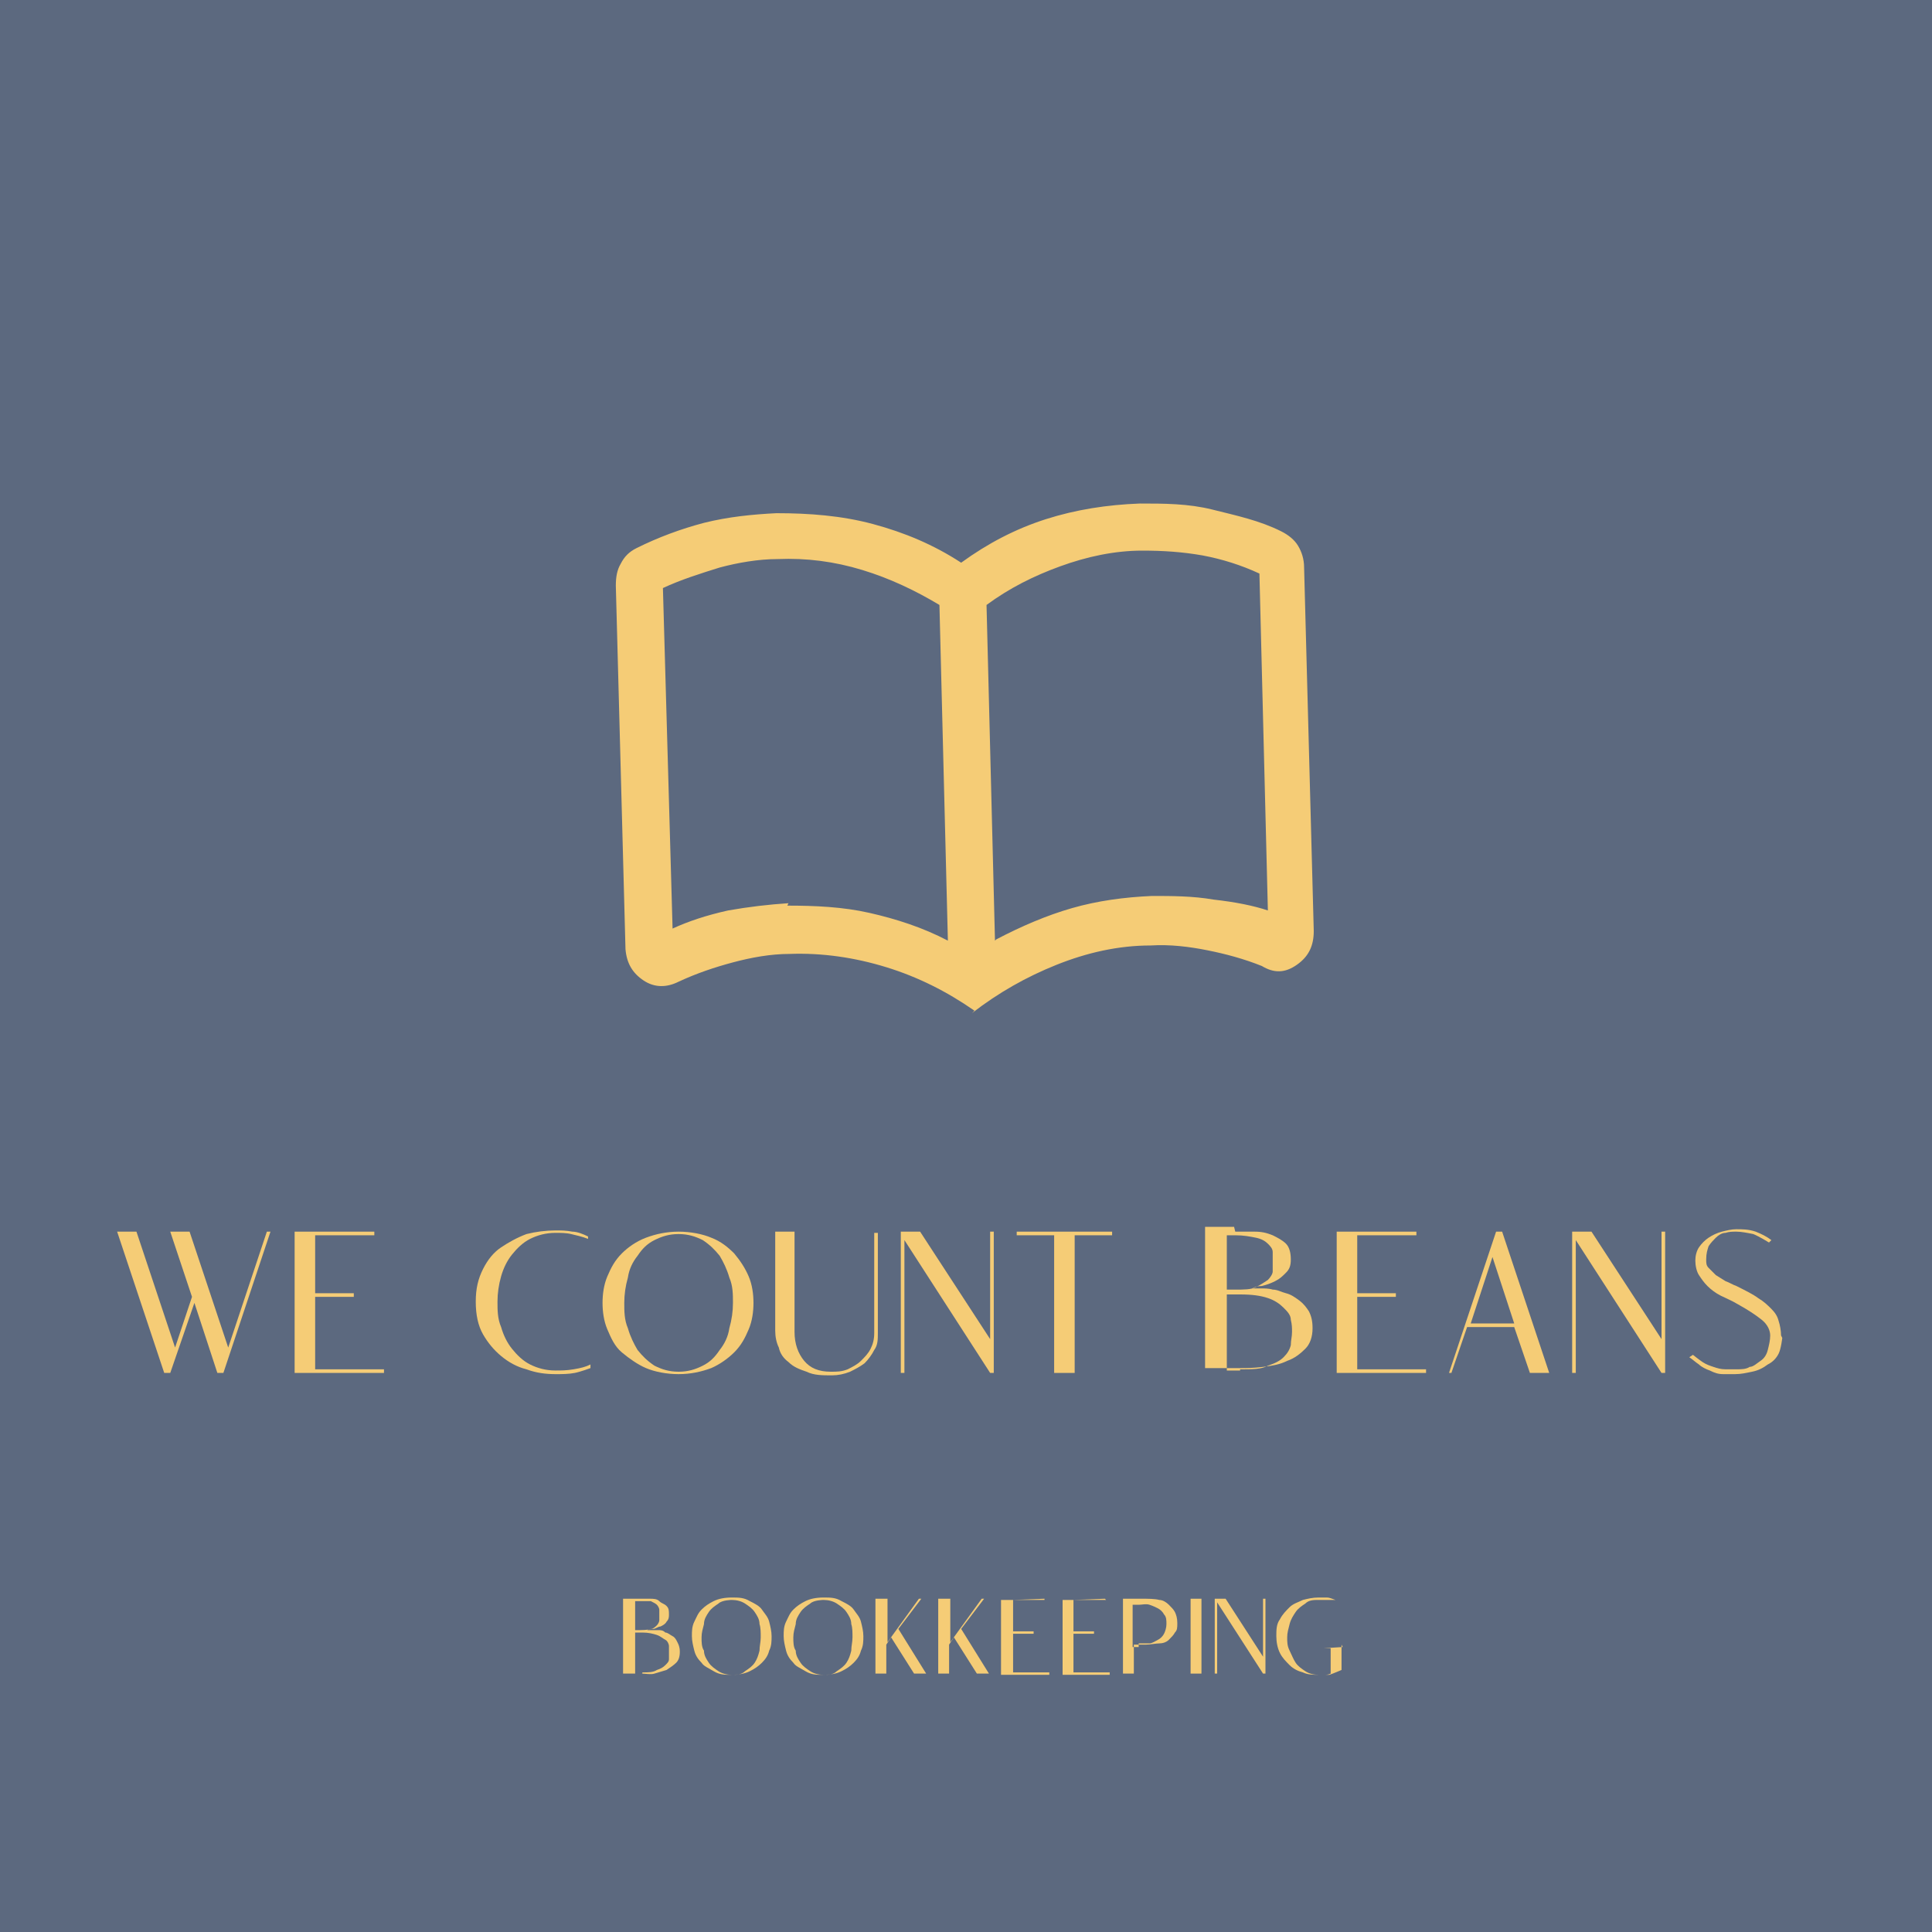
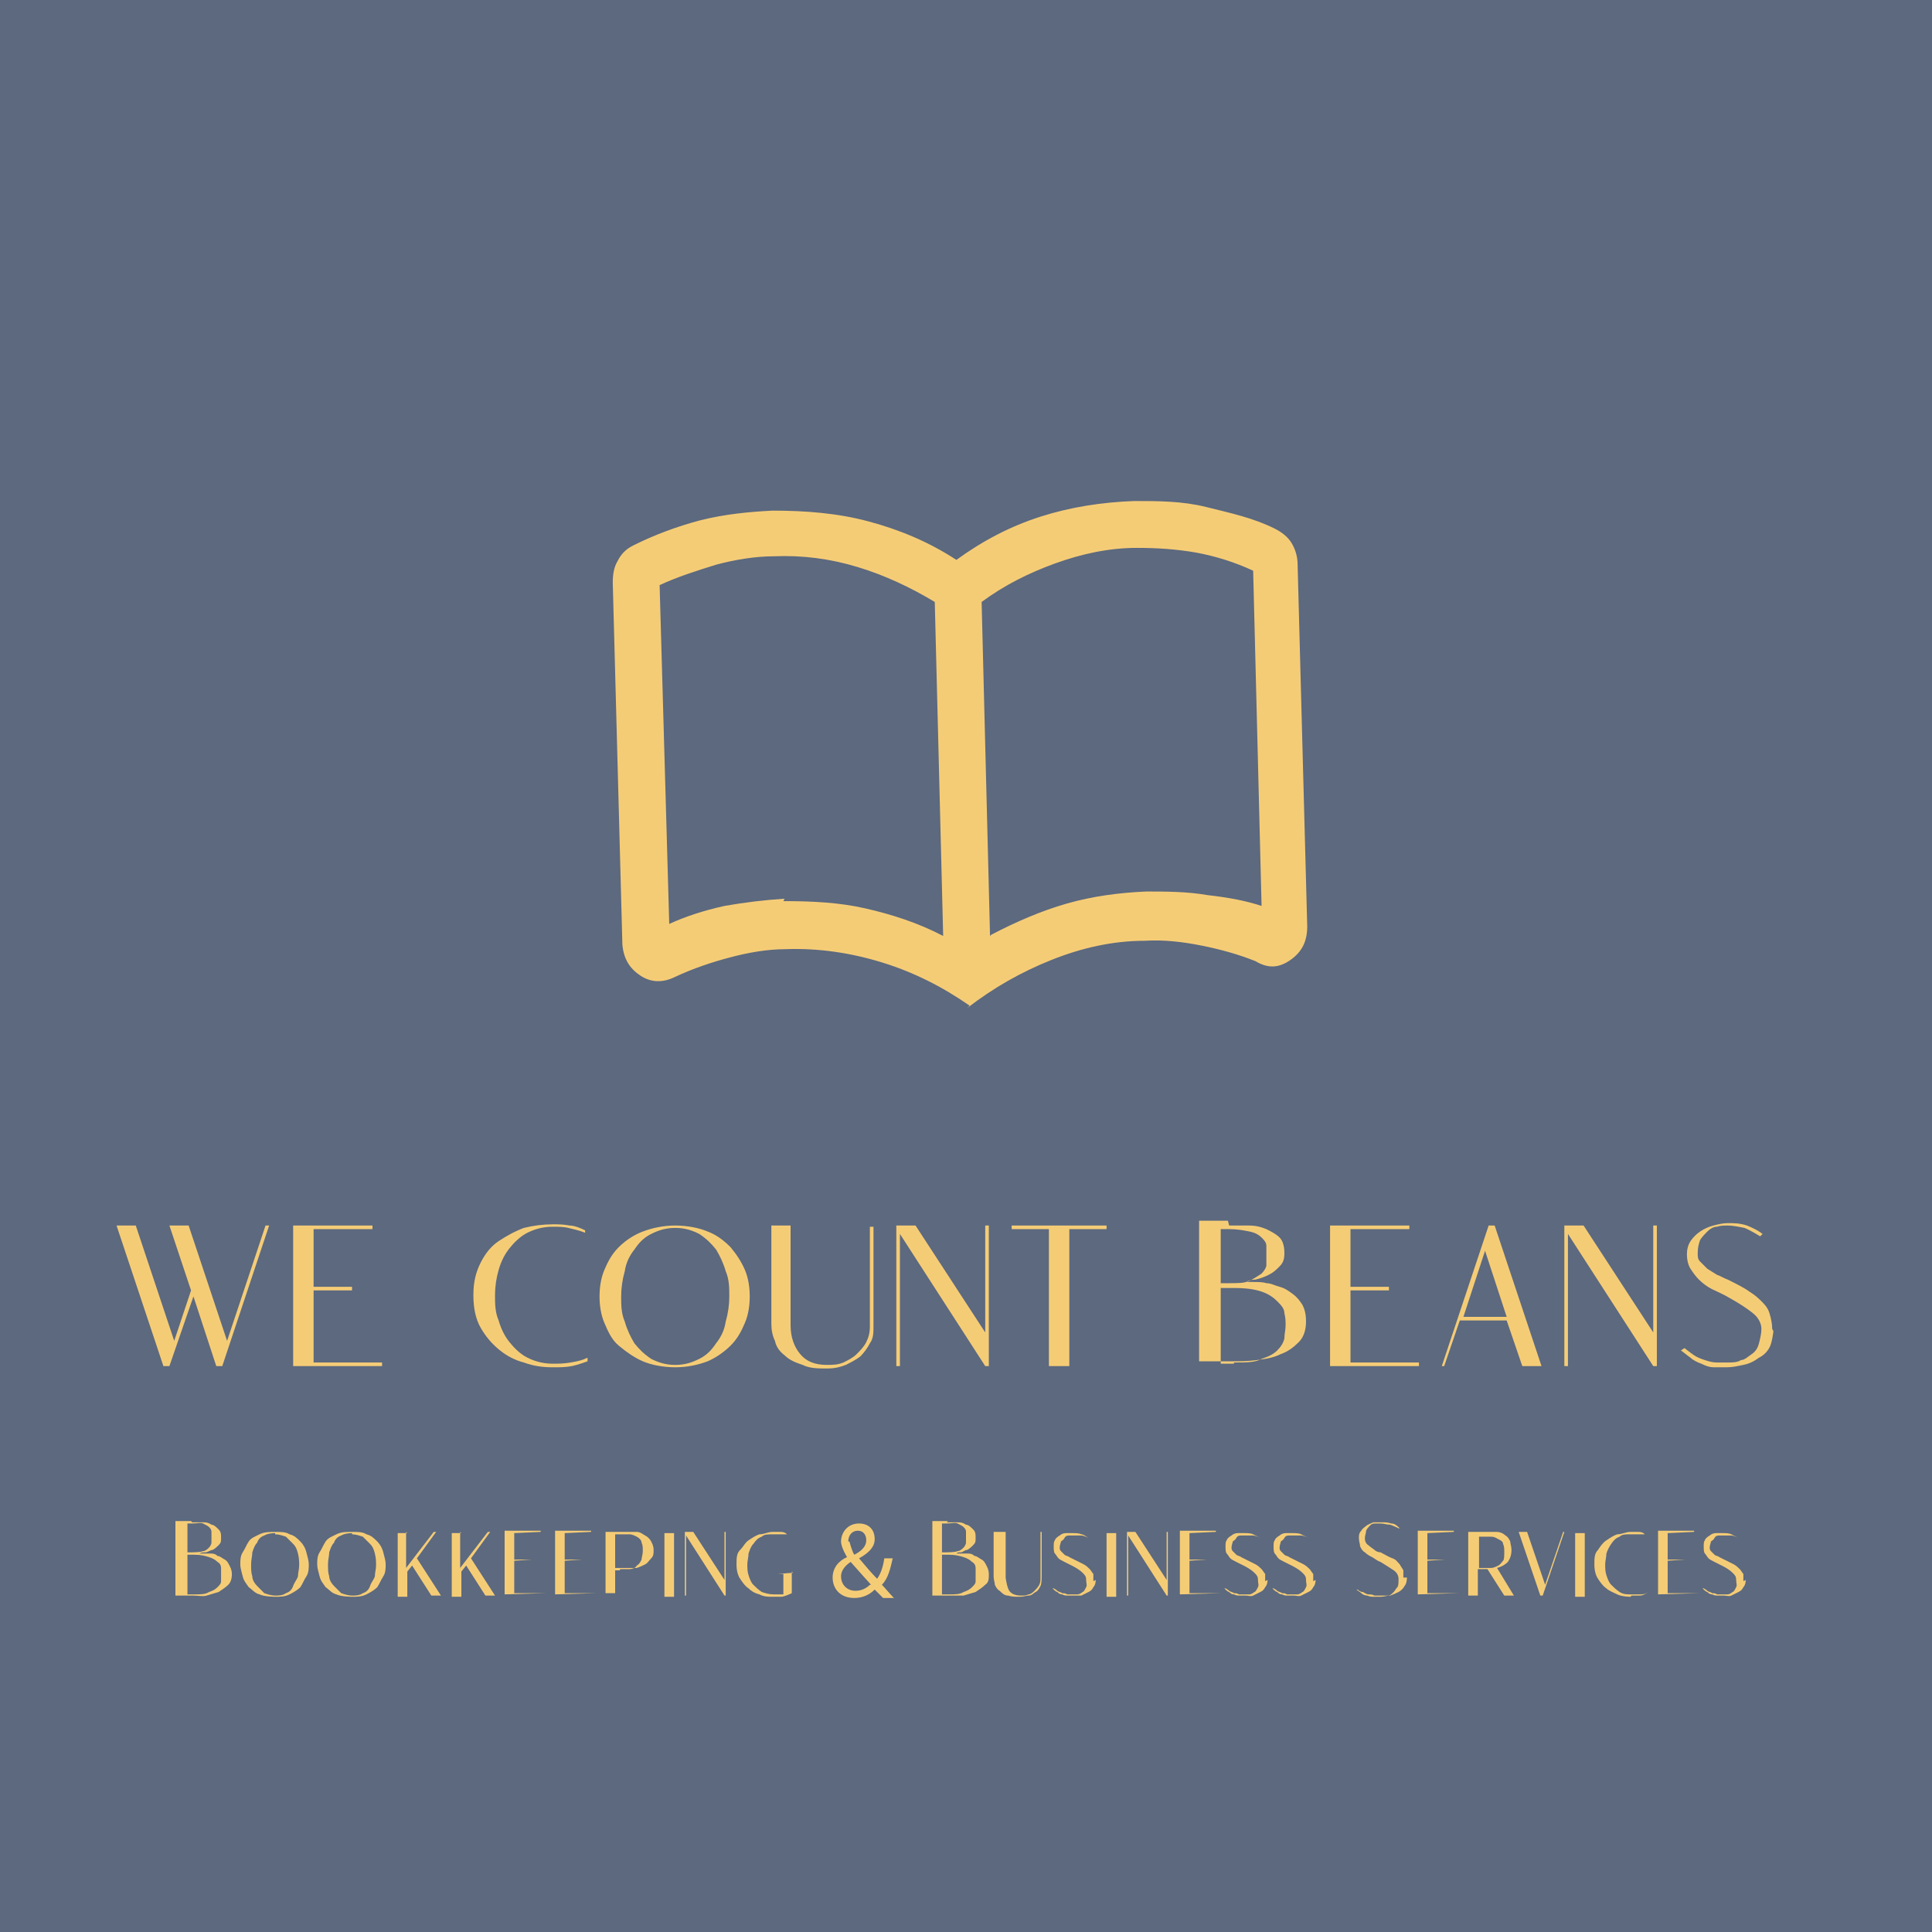
- <svg xmlns="http://www.w3.org/2000/svg" viewBox="0 0 16 16">
+ <svg xmlns="http://www.w3.org/2000/svg" viewBox="0 0 16.08 16.08">
  <defs>
    <style>
      .cls-1 {
        fill: #5c697f;
      }

      .cls-2 {
        fill: #f5cc76;
      }
    </style>
  </defs>
  <g id="Layer_2" data-name="Layer 2">
    <rect class="cls-1" width="16.08" height="16.08" />
    <path class="cls-2" d="M6.52,7.5c.23,0,.46,.01,.68,.06,.22,.05,.44,.12,.65,.23l-.07-2.78c-.2-.12-.41-.22-.64-.29-.23-.07-.46-.1-.7-.09-.16,0-.33,.03-.48,.07-.16,.05-.32,.1-.47,.17l.08,2.82c.13-.06,.28-.11,.46-.15,.17-.03,.34-.05,.5-.06Zm1.73,.28c.21-.11,.42-.2,.63-.26,.21-.06,.43-.09,.66-.1,.16,0,.34,0,.51,.03,.18,.02,.33,.05,.45,.09l-.07-2.79c-.15-.07-.31-.12-.47-.15-.17-.03-.33-.04-.5-.04-.23,0-.46,.05-.68,.13-.22,.08-.42,.18-.61,.32l.07,2.78Zm-.18,.59c-.23-.16-.47-.28-.73-.36-.26-.08-.53-.12-.8-.11-.16,0-.32,.03-.47,.07-.15,.04-.3,.09-.45,.16-.1,.05-.2,.05-.29-.01-.09-.06-.14-.14-.15-.26l-.08-3.01c0-.07,.01-.13,.04-.18,.03-.06,.07-.1,.13-.13,.18-.09,.37-.16,.56-.21,.2-.05,.4-.07,.6-.08,.27,0,.54,.02,.8,.09s.5,.17,.73,.32c.22-.16,.45-.28,.7-.36s.51-.12,.78-.13c.2,0,.4,0,.6,.05s.39,.09,.57,.18c.06,.03,.11,.07,.14,.12,.03,.05,.05,.11,.05,.18l.08,3.01c0,.12-.04,.21-.14,.28-.1,.07-.19,.07-.29,.01-.15-.06-.3-.1-.45-.13-.15-.03-.31-.05-.47-.04-.27,0-.53,.06-.78,.16-.25,.1-.48,.23-.7,.4Z" />
  </g>
  <g id="Layer_1" data-name="Layer 1">
    <g>
      <path class="cls-2" d="M1.13,10.2l.32,.96,.14-.42-.18-.54h.16l.32,.96,.32-.96h.03l-.39,1.17h-.05l-.19-.58-.2,.58h-.05l-.39-1.17h.16Z" />
      <path class="cls-2" d="M3.1,10.2v.03h-.49v.48h.32v.03h-.32v.6h.57v.03h-.74v-1.17h.67Z" />
      <path class="cls-2" d="M4.6,11.38c-.08,0-.16-.01-.24-.04-.08-.02-.15-.06-.21-.11s-.11-.11-.15-.18-.06-.16-.06-.27,.02-.19,.06-.27c.04-.08,.09-.14,.15-.18s.13-.08,.21-.11c.08-.02,.16-.03,.24-.03,.05,0,.09,0,.14,.01,.04,0,.09,.02,.13,.04v.02c-.05-.02-.1-.03-.14-.04s-.09-.01-.13-.01c-.08,0-.15,.02-.21,.05-.06,.03-.11,.08-.15,.13s-.07,.11-.09,.18-.03,.14-.03,.21,0,.14,.03,.21c.02,.07,.05,.13,.09,.18,.04,.05,.09,.1,.15,.13,.06,.03,.13,.05,.21,.05,.05,0,.09,0,.15-.01s.1-.02,.14-.04v.03s-.08,.03-.13,.04-.11,.01-.15,.01Z" />
      <path class="cls-2" d="M5.62,11.38c-.1,0-.2-.02-.27-.05s-.14-.08-.2-.13-.09-.12-.12-.19c-.03-.07-.04-.15-.04-.22s.01-.15,.04-.22c.03-.07,.06-.13,.12-.19,.05-.05,.12-.1,.2-.13s.17-.05,.27-.05,.2,.02,.27,.05c.08,.03,.14,.08,.19,.13,.05,.06,.09,.12,.12,.19,.03,.07,.04,.15,.04,.22s-.01,.15-.04,.22c-.03,.07-.06,.13-.12,.19-.05,.05-.12,.1-.19,.13-.08,.03-.17,.05-.27,.05Zm0-1.16c-.08,0-.14,.02-.2,.05-.06,.03-.1,.07-.14,.13-.04,.05-.07,.11-.08,.18-.02,.07-.03,.14-.03,.21s0,.14,.03,.21c.02,.07,.05,.13,.08,.18,.04,.05,.08,.09,.14,.13,.06,.03,.12,.05,.2,.05s.14-.02,.2-.05c.06-.03,.1-.07,.14-.13,.04-.05,.07-.11,.08-.18,.02-.07,.03-.14,.03-.21s0-.14-.03-.21c-.02-.07-.05-.13-.08-.18-.04-.05-.08-.09-.14-.13-.06-.03-.12-.05-.2-.05Z" />
      <path class="cls-2" d="M6.41,10.2h.17v.83c0,.1,.03,.18,.08,.24s.12,.09,.22,.09c.05,0,.09,0,.14-.02,.04-.02,.08-.04,.11-.07s.06-.06,.08-.1,.03-.08,.03-.13v-.83h.03v.83c0,.05,0,.1-.03,.14-.02,.04-.05,.08-.08,.11-.04,.03-.08,.05-.12,.07-.05,.02-.1,.03-.15,.03-.08,0-.15,0-.21-.03-.06-.02-.11-.04-.15-.08-.04-.03-.07-.07-.08-.12-.02-.04-.03-.09-.03-.14v-.82Z" />
      <path class="cls-2" d="M7.62,10.2l.58,.89v-.89h.03v1.17h-.03l-.71-1.1v1.1h-.03v-1.17h.17Z" />
      <path class="cls-2" d="M8.42,10.2h.79v.03h-.31v1.14h-.17v-1.14h-.31v-.03Z" />
      <path class="cls-2" d="M10.23,10.2s.1,0,.16,0,.1,.01,.15,.03c.04,.02,.08,.04,.11,.07s.04,.08,.04,.13c0,.05-.01,.08-.04,.11s-.05,.05-.09,.07-.07,.03-.11,.04c-.04,0-.06,.01-.08,.02,.02,0,.04,0,.07,0,.03,0,.07,0,.1,.01,.04,0,.07,.02,.11,.03s.07,.03,.11,.06,.06,.06,.08,.09c.02,.04,.03,.08,.03,.14,0,.07-.02,.13-.06,.17s-.09,.08-.15,.1c-.06,.03-.12,.04-.2,.05s-.14,.01-.2,.01h-.28v-1.17h.24Zm0,.48c.07,0,.13,0,.17-.02s.07-.04,.1-.06c.02-.02,.04-.05,.04-.07,0-.03,0-.05,0-.07,0-.03,0-.06,0-.09,0-.03-.02-.05-.04-.07-.02-.02-.05-.04-.1-.05s-.1-.02-.17-.02h-.07v.45h.07Zm.04,.66c.1,0,.18,0,.23-.03,.06-.02,.1-.04,.13-.07s.05-.06,.06-.1c0-.04,.01-.07,.01-.11,0-.03,0-.06-.01-.1,0-.04-.03-.07-.06-.1-.03-.03-.07-.06-.13-.08s-.13-.03-.23-.03h-.11v.63h.11Z" />
      <path class="cls-2" d="M11.73,10.2v.03h-.49v.48h.32v.03h-.32v.6h.57v.03h-.74v-1.17h.67Z" />
      <path class="cls-2" d="M12,11.37l.39-1.17h.05l.39,1.17h-.16l-.13-.38h-.39l-.13,.38h-.03Zm.17-.41h.37l-.18-.55-.18,.55Z" />
      <path class="cls-2" d="M13.18,10.2l.58,.89v-.89h.03v1.17h-.03l-.71-1.1v1.1h-.03v-1.17h.17Z" />
      <path class="cls-2" d="M14.76,11.08s-.01,.09-.03,.13c-.02,.04-.05,.07-.09,.09-.04,.03-.08,.05-.13,.06s-.09,.02-.14,.02c-.03,0-.07,0-.1,0-.04,0-.07-.01-.11-.03-.03-.01-.07-.03-.09-.05-.03-.02-.05-.04-.08-.06l.03-.02s.05,.04,.08,.06c.03,.02,.06,.03,.09,.04,.03,.01,.06,.02,.1,.02,.03,0,.06,0,.09,0,.04,0,.08,0,.11-.02,.03,0,.06-.03,.09-.05,.03-.02,.05-.05,.06-.09s.02-.08,.02-.12c0-.04-.02-.09-.07-.13-.05-.04-.11-.08-.2-.13-.05-.03-.1-.05-.14-.07s-.08-.05-.11-.08c-.03-.03-.05-.06-.07-.09s-.03-.08-.03-.12c0-.04,.01-.08,.03-.11s.05-.06,.08-.08c.03-.02,.07-.04,.11-.05,.04-.01,.08-.02,.12-.02,.05,0,.1,0,.16,.02,.05,.02,.09,.04,.13,.07l-.02,.02s-.08-.05-.13-.07c-.05-.01-.1-.02-.14-.02-.03,0-.06,0-.09,.01-.03,0-.06,.02-.08,.04-.02,.02-.04,.04-.06,.07-.01,.03-.02,.06-.02,.11,0,.03,0,.05,.02,.07,.02,.02,.04,.04,.06,.06,.03,.02,.05,.03,.08,.05,.03,.01,.06,.03,.09,.04,.08,.04,.14,.07,.18,.1,.05,.03,.08,.06,.11,.09,.03,.03,.05,.06,.06,.1,.01,.03,.02,.08,.02,.12Z" />
    </g>
    <g>
-       <path class="cls-2" d="M5.3,13.24s.06,0,.08,0c.03,0,.06,0,.08,.02s.04,.02,.06,.04c.02,.02,.02,.04,.02,.07,0,.02,0,.04-.02,.06-.01,.02-.03,.03-.05,.04-.02,0-.04,.02-.06,.02s-.03,0-.05,.01c0,0,.02,0,.04,0s.03,0,.05,0c.02,0,.04,0,.06,.02,.02,0,.04,.02,.06,.03,.02,.01,.03,.03,.04,.05s.02,.04,.02,.08c0,.04-.01,.07-.03,.09-.02,.02-.05,.04-.08,.06-.03,.01-.07,.02-.1,.03s-.07,0-.11,0h-.15v-.62h.13Zm0,.26s.07,0,.09-.01c.02,0,.04-.02,.05-.03s.02-.03,.02-.04c0-.01,0-.03,0-.04,0-.02,0-.03,0-.05,0-.01-.01-.03-.02-.04s-.03-.02-.05-.03c-.02,0-.05,0-.09,0h-.04v.24h.04Zm.02,.35c.05,0,.09,0,.12-.02,.03-.01,.05-.02,.07-.04s.03-.03,.03-.05,0-.04,0-.06c0-.02,0-.04,0-.05s-.01-.04-.03-.05-.04-.03-.07-.04-.07-.02-.12-.02h-.06v.34h.06Z" />
-       <path class="cls-2" d="M6.06,13.87c-.06,0-.1,0-.15-.03s-.08-.04-.1-.07c-.03-.03-.05-.06-.06-.1s-.02-.08-.02-.12,0-.08,.02-.12,.03-.07,.06-.1c.03-.03,.06-.05,.1-.07,.04-.02,.09-.03,.15-.03s.1,0,.15,.03c.04,.02,.08,.04,.1,.07s.05,.06,.06,.1c.01,.04,.02,.08,.02,.12s0,.08-.02,.12c-.01,.04-.03,.07-.06,.1s-.06,.05-.1,.07-.09,.03-.15,.03Zm0-.62s-.08,0-.11,.03c-.03,.02-.06,.04-.08,.07-.02,.03-.04,.06-.04,.1-.01,.04-.02,.07-.02,.11s0,.08,.02,.11c0,.04,.02,.07,.04,.1,.02,.03,.05,.05,.08,.07,.03,.02,.07,.03,.11,.03s.08,0,.11-.03c.03-.02,.06-.04,.08-.07,.02-.03,.03-.06,.04-.1,0-.04,.01-.07,.01-.11s0-.08-.01-.11c0-.04-.02-.07-.04-.1-.02-.03-.05-.05-.08-.07-.03-.02-.07-.03-.11-.03Z" />
-       <path class="cls-2" d="M6.82,13.87c-.06,0-.1,0-.15-.03s-.08-.04-.1-.07c-.03-.03-.05-.06-.06-.1s-.02-.08-.02-.12,0-.08,.02-.12,.03-.07,.06-.1c.03-.03,.06-.05,.1-.07,.04-.02,.09-.03,.15-.03s.1,0,.15,.03c.04,.02,.08,.04,.1,.07s.05,.06,.06,.1c.01,.04,.02,.08,.02,.12s0,.08-.02,.12c-.01,.04-.03,.07-.06,.1s-.06,.05-.1,.07-.09,.03-.15,.03Zm0-.62s-.08,0-.11,.03c-.03,.02-.06,.04-.08,.07-.02,.03-.04,.06-.04,.1-.01,.04-.02,.07-.02,.11s0,.08,.02,.11c0,.04,.02,.07,.04,.1,.02,.03,.05,.05,.08,.07,.03,.02,.07,.03,.11,.03s.08,0,.11-.03c.03-.02,.06-.04,.08-.07,.02-.03,.03-.06,.04-.1,0-.04,.01-.07,.01-.11s0-.08-.01-.11c0-.04-.02-.07-.04-.1-.02-.03-.05-.05-.08-.07-.03-.02-.07-.03-.11-.03Z" />
-       <path class="cls-2" d="M7.35,13.24v.36l.26-.36h.02l-.19,.25,.23,.37h-.1l-.19-.3-.04,.06v.24h-.09v-.62h.09Z" />
-       <path class="cls-2" d="M7.87,13.24v.36l.26-.36h.02l-.19,.25,.23,.37h-.1l-.19-.3-.04,.06v.24h-.09v-.62h.09Z" />
-       <path class="cls-2" d="M8.65,13.24h0s-.26,.01-.26,.01v.26h.17v.02h-.17v.32h.3v.02h-.4v-.62h.36Z" />
-       <path class="cls-2" d="M9.15,13.24h0s-.26,.01-.26,.01v.26h.17v.02h-.17v.32h.3v.02h-.39v-.62h.36Z" />
-       <path class="cls-2" d="M9.29,13.24h.2s.08,0,.11,.01c.03,0,.06,.02,.08,.04,.02,.02,.04,.04,.05,.06s.02,.05,.02,.09,0,.06-.02,.08c-.01,.02-.03,.04-.05,.06-.02,.02-.05,.03-.08,.03-.03,0-.07,.01-.11,.01h-.1v.24h-.09v-.62Zm.14,.37s.07,0,.09,0,.05-.02,.07-.03c.02-.01,.04-.03,.05-.05,.01-.02,.02-.05,.02-.08,0-.03,0-.06-.02-.08-.01-.02-.03-.04-.05-.05-.02-.01-.04-.02-.07-.03s-.06,0-.09,0h-.05v.35h.05Z" />
-       <path class="cls-2" d="M9.86,13.86v-.62h.09v.62h-.09Z" />
-       <path class="cls-2" d="M10.15,13.24l.31,.48v-.48h.02v.62h-.02l-.38-.59v.59h-.02v-.62h.09Z" />
-       <path class="cls-2" d="M11.11,13.62v.21s-.07,.03-.1,.04c-.03,0-.06,0-.09,0-.04,0-.09,0-.13-.02-.04-.01-.08-.03-.11-.06-.03-.03-.06-.06-.08-.1s-.03-.09-.03-.14,0-.1,.03-.14c.02-.04,.05-.07,.08-.1,.03-.03,.07-.04,.11-.06,.04-.01,.08-.02,.13-.02,.03,0,.05,0,.07,0,.02,0,.04,.01,.07,.02h0s-.04,0-.07,0-.05,0-.07,0c-.04,0-.08,0-.11,.03-.03,.02-.06,.04-.08,.07-.02,.03-.04,.06-.05,.1-.01,.04-.02,.07-.02,.11s0,.07,.02,.11,.03,.07,.05,.1,.05,.05,.08,.07,.07,.03,.11,.03c.02,0,.04,0,.05,0,.01,0,.03,0,.05-.01v-.21h-.06s.16-.01,.16-.01Z" />
+       <path class="cls-2" d="M1.6,12.67s.05,0,.08,0c.03,0,.05,0,.08,.02,.02,0,.04,.02,.06,.04,.02,.02,.02,.04,.02,.07,0,.03,0,.04-.02,.06-.01,.01-.03,.03-.05,.04-.02,0-.04,.02-.06,.02-.02,0-.03,0-.05,.01,0,0,.02,0,.04,0,.02,0,.03,0,.05,0,.02,0,.04,0,.06,.02,.02,0,.04,.02,.06,.03,.02,.01,.03,.03,.04,.05s.02,.04,.02,.07c0,.04-.01,.07-.03,.09-.02,.02-.05,.04-.08,.06-.03,.01-.07,.02-.1,.03s-.07,0-.11,0h-.15v-.62h.13Zm0,.25s.07,0,.09-.01c.02,0,.04-.02,.05-.03s.02-.03,.02-.04,0-.03,0-.04c0-.02,0-.03,0-.05s-.01-.03-.02-.04-.03-.02-.05-.03-.05,0-.09,0h-.04v.24h.04Zm.02,.35c.05,0,.09,0,.12-.02,.03-.01,.05-.02,.07-.04,.02-.02,.03-.03,.03-.05s0-.04,0-.06c0-.02,0-.03,0-.05s-.01-.04-.03-.05c-.02-.02-.04-.03-.07-.04-.03-.01-.07-.02-.12-.02h-.06v.33h.06Z" />
+       <path class="cls-2" d="M2.29,13.29s-.09,0-.13-.02c-.04-.01-.06-.04-.09-.06-.02-.03-.04-.05-.05-.09s-.02-.07-.02-.1,0-.07,.02-.1,.03-.06,.05-.09c.02-.03,.05-.04,.09-.06,.04-.02,.08-.02,.13-.02s.09,0,.12,.02c.04,.01,.06,.03,.09,.06,.02,.02,.04,.05,.05,.09s.02,.07,.02,.1,0,.07-.02,.1-.03,.06-.05,.09c-.02,.02-.05,.04-.09,.06s-.08,.02-.12,.02Zm0-.53s-.06,0-.09,.02c-.03,.01-.05,.03-.06,.06-.02,.02-.03,.05-.04,.08,0,.03-.01,.06-.01,.1s0,.07,.01,.1c0,.03,.02,.06,.04,.08,.02,.02,.04,.04,.06,.06,.03,.01,.06,.02,.09,.02s.06,0,.09-.02c.03-.01,.05-.03,.06-.06s.03-.05,.04-.08c0-.03,.01-.06,.01-.09s0-.06-.01-.1-.02-.06-.04-.08c-.02-.02-.04-.04-.06-.06-.03-.01-.06-.02-.09-.02Z" />
+       <path class="cls-2" d="M2.93,13.29s-.09,0-.13-.02c-.04-.01-.06-.04-.09-.06-.02-.03-.04-.05-.05-.09s-.02-.07-.02-.1,0-.07,.02-.1,.03-.06,.05-.09c.02-.03,.05-.04,.09-.06,.04-.02,.08-.02,.13-.02s.09,0,.12,.02c.04,.01,.06,.03,.09,.06,.02,.02,.04,.05,.05,.09s.02,.07,.02,.1,0,.07-.02,.1-.03,.06-.05,.09c-.02,.02-.05,.04-.09,.06s-.08,.02-.12,.02Zm0-.53s-.06,0-.09,.02c-.03,.01-.05,.03-.06,.06-.02,.02-.03,.05-.04,.08,0,.03-.01,.06-.01,.1s0,.07,.01,.1c0,.03,.02,.06,.04,.08,.02,.02,.04,.04,.06,.06,.03,.01,.06,.02,.09,.02s.06,0,.09-.02c.03-.01,.05-.03,.06-.06s.03-.05,.04-.08c0-.03,.01-.06,.01-.09s0-.06-.01-.1-.02-.06-.04-.08c-.02-.02-.04-.04-.06-.06-.03-.01-.06-.02-.09-.02Z" />
+       <path class="cls-2" d="M3.38,12.75v.3l.23-.3h.02l-.16,.22,.2,.31h-.08l-.16-.25-.04,.05v.21h-.08v-.53h.08Z" />
+       <path class="cls-2" d="M3.83,12.75v.3l.23-.3h.02l-.16,.22,.2,.31h-.08l-.16-.25-.04,.05v.21h-.08v-.53h.08Z" />
+       <path class="cls-2" d="M4.5,12.75h0s-.22,.01-.22,.01v.22h.15s-.15,.01-.15,.01v.27h.26s-.34,.01-.34,.01v-.53h.3Z" />
+       <path class="cls-2" d="M4.92,12.75h0s-.22,.01-.22,.01v.22h.15s-.15,.01-.15,.01v.27h.26s-.34,.01-.34,.01v-.53h.3Z" />
+       <path class="cls-2" d="M5.04,12.75h.17s.06,0,.09,0c.03,0,.05,.02,.07,.03,.02,.01,.04,.03,.05,.05s.02,.04,.02,.07,0,.05-.02,.07-.03,.04-.05,.05c-.02,.01-.04,.02-.07,.03-.03,0-.06,0-.09,0h-.09v.21h-.08v-.53Zm.12,.31s.06,0,.08,0c.02,0,.05-.01,.06-.03,.02-.01,.03-.03,.04-.05,0-.02,.01-.04,.01-.07s0-.05-.01-.07c0-.02-.02-.04-.04-.05-.02-.01-.04-.02-.06-.02-.02,0-.05,0-.08,0h-.04v.3h.04Z" />
+       <path class="cls-2" d="M5.53,13.29v-.53h.08v.53h-.08Z" />
+       <path class="cls-2" d="M5.77,12.75l.26,.4v-.4h.01v.53h-.01l-.32-.5v.5h-.01v-.53h.08Z" />
+       <path class="cls-2" d="M6.59,13.08v.18s-.06,.03-.09,.03-.05,0-.07,0c-.04,0-.07,0-.11-.02-.04-.01-.07-.03-.09-.05-.03-.02-.05-.05-.07-.08s-.03-.07-.03-.12,0-.09,.03-.12,.04-.06,.07-.08c.03-.02,.06-.04,.09-.05,.04,0,.07-.02,.11-.02,.02,0,.04,0,.06,0,.02,0,.04,0,.06,.02h0s-.04,0-.06,0c-.02,0-.04,0-.06,0-.04,0-.07,0-.09,.02-.03,.01-.05,.03-.07,.06-.02,.02-.03,.05-.04,.08,0,.03-.01,.06-.01,.09s0,.06,.01,.09,.02,.06,.04,.08c.02,.02,.04,.04,.07,.06,.03,.01,.06,.02,.1,.02,.02,0,.03,0,.04,0s.02,0,.04,0v-.17h-.05s.13-.01,.13-.01Z" />
+       <path class="cls-2" d="M7.34,13.29s-.03-.03-.06-.06c-.05,.05-.11,.07-.17,.07-.12,0-.18-.08-.18-.17,0-.08,.05-.14,.12-.17h0s-.05-.08-.05-.13c0-.07,.05-.15,.15-.15,.08,0,.13,.05,.13,.13,0,.06-.04,.11-.13,.16h0c.05,.06,.11,.13,.15,.17,.03-.04,.05-.1,.06-.17h.07c-.02,.09-.04,.17-.09,.22,.03,.03,.06,.07,.1,.11h-.09Zm-.09-.1s-.1-.11-.17-.19c-.03,.02-.08,.06-.08,.12,0,.07,.05,.12,.12,.12,.05,0,.09-.02,.12-.05Zm-.18-.36s.02,.08,.04,.11c.06-.03,.1-.07,.1-.12,0-.04-.02-.08-.07-.08s-.08,.04-.08,.09Z" />
+       <path class="cls-2" d="M7.88,12.67s.05,0,.08,0c.03,0,.05,0,.08,.02,.02,0,.04,.02,.06,.04s.02,.04,.02,.07c0,.03,0,.04-.02,.06-.01,.01-.03,.03-.05,.04-.02,0-.04,.02-.05,.02-.02,0-.03,0-.04,.01,0,0,.02,0,.04,0,.02,0,.03,0,.05,0,.02,0,.04,0,.06,.02,.02,0,.04,.02,.06,.03,.02,.01,.03,.03,.04,.05,.01,.02,.02,.04,.02,.07,0,.04,0,.07-.03,.09-.02,.02-.05,.04-.08,.06-.03,.01-.07,.02-.1,.03-.04,0-.07,0-.11,0h-.15v-.62h.13Zm0,.25s.07,0,.09-.01c.02,0,.04-.02,.05-.03,.01-.01,.02-.03,.02-.04s0-.03,0-.04c0-.02,0-.03,0-.05s-.01-.03-.02-.04c-.01-.01-.03-.02-.05-.03s-.05,0-.09,0h-.04v.24h.04Zm.02,.35c.05,0,.09,0,.12-.02,.03-.01,.05-.02,.07-.04s.03-.03,.03-.05c0-.02,0-.04,0-.06,0-.02,0-.03,0-.05,0-.02-.01-.04-.03-.05-.02-.02-.04-.03-.07-.04-.03-.01-.07-.02-.12-.02h-.06v.33h.06Z" />
+       <path class="cls-2" d="M8.29,12.75h.08v.38s.01,.08,.03,.11c.02,.03,.06,.04,.1,.04,.02,0,.04,0,.06-.01,.02,0,.04-.02,.05-.03s.03-.03,.04-.05,.01-.04,.01-.06v-.38h.01v.38s0,.05-.01,.07-.02,.04-.04,.05c-.02,.01-.03,.03-.06,.03-.02,0-.04,.01-.07,.01-.04,0-.07,0-.1-.01-.03,0-.05-.02-.07-.04-.02-.01-.03-.03-.04-.05,0-.02-.01-.04-.01-.07v-.37Z" />
+       <path class="cls-2" d="M9.12,13.15s0,.04-.02,.06c-.01,.02-.02,.03-.04,.04-.02,.01-.04,.02-.06,.03-.02,0-.04,0-.06,0-.01,0-.03,0-.05,0-.02,0-.03,0-.05-.01-.02,0-.03-.01-.04-.02-.01,0-.03-.02-.04-.03h.01s.02,.01,.03,.02,.03,.01,.04,.02c.01,0,.03,0,.04,.01,.01,0,.03,0,.04,0,.02,0,.03,0,.05,0,.01,0,.03-.01,.04-.02,.01,0,.02-.02,.03-.04s0-.03,0-.06-.01-.04-.03-.06-.05-.04-.09-.06c-.02-.01-.04-.02-.06-.03-.02-.01-.04-.02-.05-.03-.01-.01-.02-.03-.03-.04s-.01-.04-.01-.06c0-.02,0-.04,.01-.05,0-.01,.02-.03,.04-.04,.01-.01,.03-.02,.05-.02,.02,0,.04,0,.06,0,.02,0,.05,0,.07,.01,.02,0,.04,.02,.06,.03h0s-.04-.02-.06-.02c-.02,0-.04,0-.06,0-.01,0-.03,0-.04,0-.01,0-.03,0-.04,.02s-.02,.02-.03,.03c0,.01-.01,.03-.01,.05,0,.01,0,.02,.01,.03,0,0,.02,.02,.03,.03s.03,.01,.04,.02l.04,.02s.06,.03,.08,.04c.02,.01,.04,.03,.05,.04s.02,.03,.03,.04c0,.02,0,.04,0,.06Z" />
+       <path class="cls-2" d="M9.21,13.29v-.53h.08v.53h-.08Z" />
+       <path class="cls-2" d="M9.45,12.75l.26,.4v-.4h.01v.53h-.01l-.32-.5v.5h-.01v-.53h.08Z" />
+       <path class="cls-2" d="M10.12,12.75h0s-.22,.01-.22,.01v.22h.15s-.15,.01-.15,.01v.27h.26s-.34,.01-.34,.01v-.53h.3Z" />
+       <path class="cls-2" d="M10.55,13.15s0,.04-.02,.06c-.01,.02-.02,.03-.04,.04-.02,.01-.04,.02-.06,.03s-.04,0-.06,0c-.01,0-.03,0-.05,0-.02,0-.03,0-.05-.01-.02,0-.03-.01-.04-.02-.01,0-.03-.02-.04-.03h.01s.02,.01,.03,.02,.03,.01,.04,.02c.01,0,.03,0,.04,.01,.01,0,.03,0,.04,0,.02,0,.03,0,.05,0,.01,0,.03-.01,.04-.02,.01,0,.02-.02,.03-.04s0-.03,0-.06-.01-.04-.03-.06-.05-.04-.09-.06c-.02-.01-.04-.02-.06-.03-.02-.01-.04-.02-.05-.03-.01-.01-.02-.03-.03-.04s-.01-.04-.01-.06c0-.02,0-.04,.01-.05,0-.01,.02-.03,.04-.04,.01-.01,.03-.02,.05-.02,.02,0,.04,0,.06,0,.02,0,.05,0,.07,.01s.04,.02,.06,.03h0s-.04-.02-.06-.02c-.02,0-.04,0-.06,0-.01,0-.03,0-.04,0-.01,0-.03,0-.04,.02s-.02,.02-.03,.03c0,.01-.01,.03-.01,.05,0,.01,0,.02,.01,.03,0,0,.02,.02,.03,.03s.03,.01,.04,.02l.04,.02s.06,.03,.08,.04c.02,.01,.04,.03,.05,.04s.02,.03,.03,.04c0,.02,0,.04,0,.06Z" />
+       <path class="cls-2" d="M10.95,13.15s0,.04-.02,.06c-.01,.02-.02,.03-.04,.04-.02,.01-.04,.02-.06,.03s-.04,0-.06,0c-.01,0-.03,0-.05,0-.02,0-.03,0-.05-.01-.02,0-.03-.01-.04-.02-.01,0-.03-.02-.04-.03h.01s.02,.01,.03,.02,.03,.01,.04,.02c.01,0,.03,0,.04,.01,.01,0,.03,0,.04,0,.02,0,.03,0,.05,0,.01,0,.03-.01,.04-.02,.01,0,.02-.02,.03-.04s0-.03,0-.06-.01-.04-.03-.06-.05-.04-.09-.06c-.02-.01-.04-.02-.06-.03-.02-.01-.04-.02-.05-.03-.01-.01-.02-.03-.03-.04s-.01-.04-.01-.06c0-.02,0-.04,.01-.05,0-.01,.02-.03,.04-.04,.01-.01,.03-.02,.05-.02,.02,0,.04,0,.06,0,.02,0,.05,0,.07,.01s.04,.02,.06,.03h0s-.04-.02-.06-.02c-.02,0-.04,0-.06,0-.01,0-.03,0-.04,0-.01,0-.03,0-.04,.02s-.02,.02-.03,.03c0,.01-.01,.03-.01,.05,0,.01,0,.02,.01,.03,0,0,.02,.02,.03,.03s.03,.01,.04,.02l.04,.02s.06,.03,.08,.04c.02,.01,.04,.03,.05,.04s.02,.03,.03,.04c0,.02,0,.04,0,.06Z" />
+       <path class="cls-2" d="M11.71,13.13s0,.05-.02,.07c-.01,.02-.03,.04-.05,.05-.02,.01-.04,.02-.07,.03-.03,0-.05,.01-.08,.01-.02,0-.04,0-.05,0-.02,0-.04,0-.06-.01-.02,0-.04-.01-.05-.02s-.03-.02-.04-.03h.01s.02,.02,.04,.02c.01,0,.03,.02,.05,.02,.02,0,.03,0,.05,.01,.02,0,.03,0,.05,0,.02,0,.04,0,.06,0,.02,0,.03-.01,.05-.03,.01-.01,.02-.03,.03-.04s.01-.04,.01-.07c0-.02-.01-.05-.04-.07s-.06-.04-.11-.07c-.03-.01-.05-.03-.07-.04-.02-.01-.04-.02-.06-.04-.02-.01-.03-.03-.04-.05,0-.02-.01-.04-.01-.07,0-.02,0-.04,.02-.06,.01-.02,.03-.03,.04-.04s.04-.02,.06-.03c.02,0,.04,0,.07,0,.03,0,.05,0,.08,.01,.03,0,.05,.02,.07,.04h-.01s-.04-.02-.07-.03c-.03,0-.05-.01-.08-.01-.02,0-.03,0-.05,0s-.03,.01-.04,.02-.02,.02-.03,.04c0,.02-.01,.04-.01,.06,0,.01,0,.03,.01,.04,0,.01,.02,.02,.03,.03s.03,.02,.04,.03,.03,.02,.05,.02c.04,.02,.07,.04,.1,.05s.04,.03,.06,.05c.01,.02,.02,.03,.03,.05,0,.02,0,.04,0,.06Z" />
+       <path class="cls-2" d="M12.1,12.75h0s-.22,.01-.22,.01v.22h.15s-.15,.01-.15,.01v.27h.26s-.34,.01-.34,.01v-.53h.3Z" />
+       <path class="cls-2" d="M12.38,12.75s.06,0,.08,0,.05,.01,.07,.03c.02,.01,.03,.03,.04,.05,0,.02,.01,.04,.01,.07,0,.04-.01,.07-.03,.1-.02,.02-.05,.04-.09,.05l.14,.23h-.08l-.14-.22h-.08v.22h-.08v-.53h.15Zm-.07,.01v.29h.03s.05,0,.07,0c.02,0,.04-.01,.06-.02,.02-.01,.03-.03,.04-.04s.01-.04,.01-.07,0-.05-.01-.07c0-.02-.02-.03-.04-.04-.02-.01-.03-.02-.06-.02-.02,0-.05,0-.07,0h-.03Z" />
+       <path class="cls-2" d="M12.64,12.75h.07l.15,.44,.15-.44h.01l-.18,.53h-.02l-.18-.53Z" />
+       <path class="cls-2" d="M13.11,13.29v-.53h.08v.53h-.08Z" />
+       <path class="cls-2" d="M13.57,13.29s-.07,0-.11-.02-.07-.03-.09-.05c-.03-.02-.05-.05-.07-.08-.02-.03-.03-.07-.03-.12s0-.09,.03-.12c.02-.03,.04-.06,.07-.08,.03-.02,.06-.04,.09-.05,.04,0,.07-.02,.11-.02,.02,0,.04,0,.06,0,.02,0,.04,0,.06,.02h0s-.04,0-.06,0c-.02,0-.04,0-.06,0-.04,0-.07,0-.09,.02-.03,.01-.05,.03-.07,.06s-.03,.05-.04,.08c0,.03-.01,.06-.01,.09s0,.06,.01,.09,.02,.06,.04,.08c.02,.02,.04,.04,.07,.06s.06,.02,.1,.02c.02,0,.04,0,.07,0,.02,0,.04,0,.07-.02h0s-.04,.03-.07,.03-.05,0-.07,0Z" />
+       <path class="cls-2" d="M14.1,12.75h0s-.22,.01-.22,.01v.22h.15s-.15,.01-.15,.01v.27h.26s-.34,.01-.34,.01v-.53h.3Z" />
+       <path class="cls-2" d="M14.53,13.15s0,.04-.02,.06c-.01,.02-.02,.03-.04,.04-.02,.01-.04,.02-.06,.03s-.04,0-.06,0c-.01,0-.03,0-.05,0-.02,0-.03,0-.05-.01-.02,0-.03-.01-.04-.02-.01,0-.03-.02-.04-.03h.01s.02,.01,.03,.02,.03,.01,.04,.02c.01,0,.03,0,.04,.01,.01,0,.03,0,.04,0,.02,0,.03,0,.05,0,.01,0,.03-.01,.04-.02,.01,0,.02-.02,.03-.04s0-.03,0-.06-.01-.04-.03-.06-.05-.04-.09-.06c-.02-.01-.04-.02-.06-.03-.02-.01-.04-.02-.05-.03-.01-.01-.02-.03-.03-.04s-.01-.04-.01-.06c0-.02,0-.04,.01-.05,0-.01,.02-.03,.04-.04,.01-.01,.03-.02,.05-.02,.02,0,.04,0,.06,0,.02,0,.05,0,.07,.01s.04,.02,.06,.03h0s-.04-.02-.06-.02c-.02,0-.04,0-.06,0-.01,0-.03,0-.04,0-.01,0-.03,0-.04,.02s-.02,.02-.03,.03c0,.01-.01,.03-.01,.05,0,.01,0,.02,.01,.03,0,0,.02,.02,.03,.03s.03,.01,.04,.02l.04,.02s.06,.03,.08,.04c.02,.01,.04,.03,.05,.04s.02,.03,.03,.04c0,.02,0,.04,0,.06Z" />
    </g>
  </g>
</svg>
